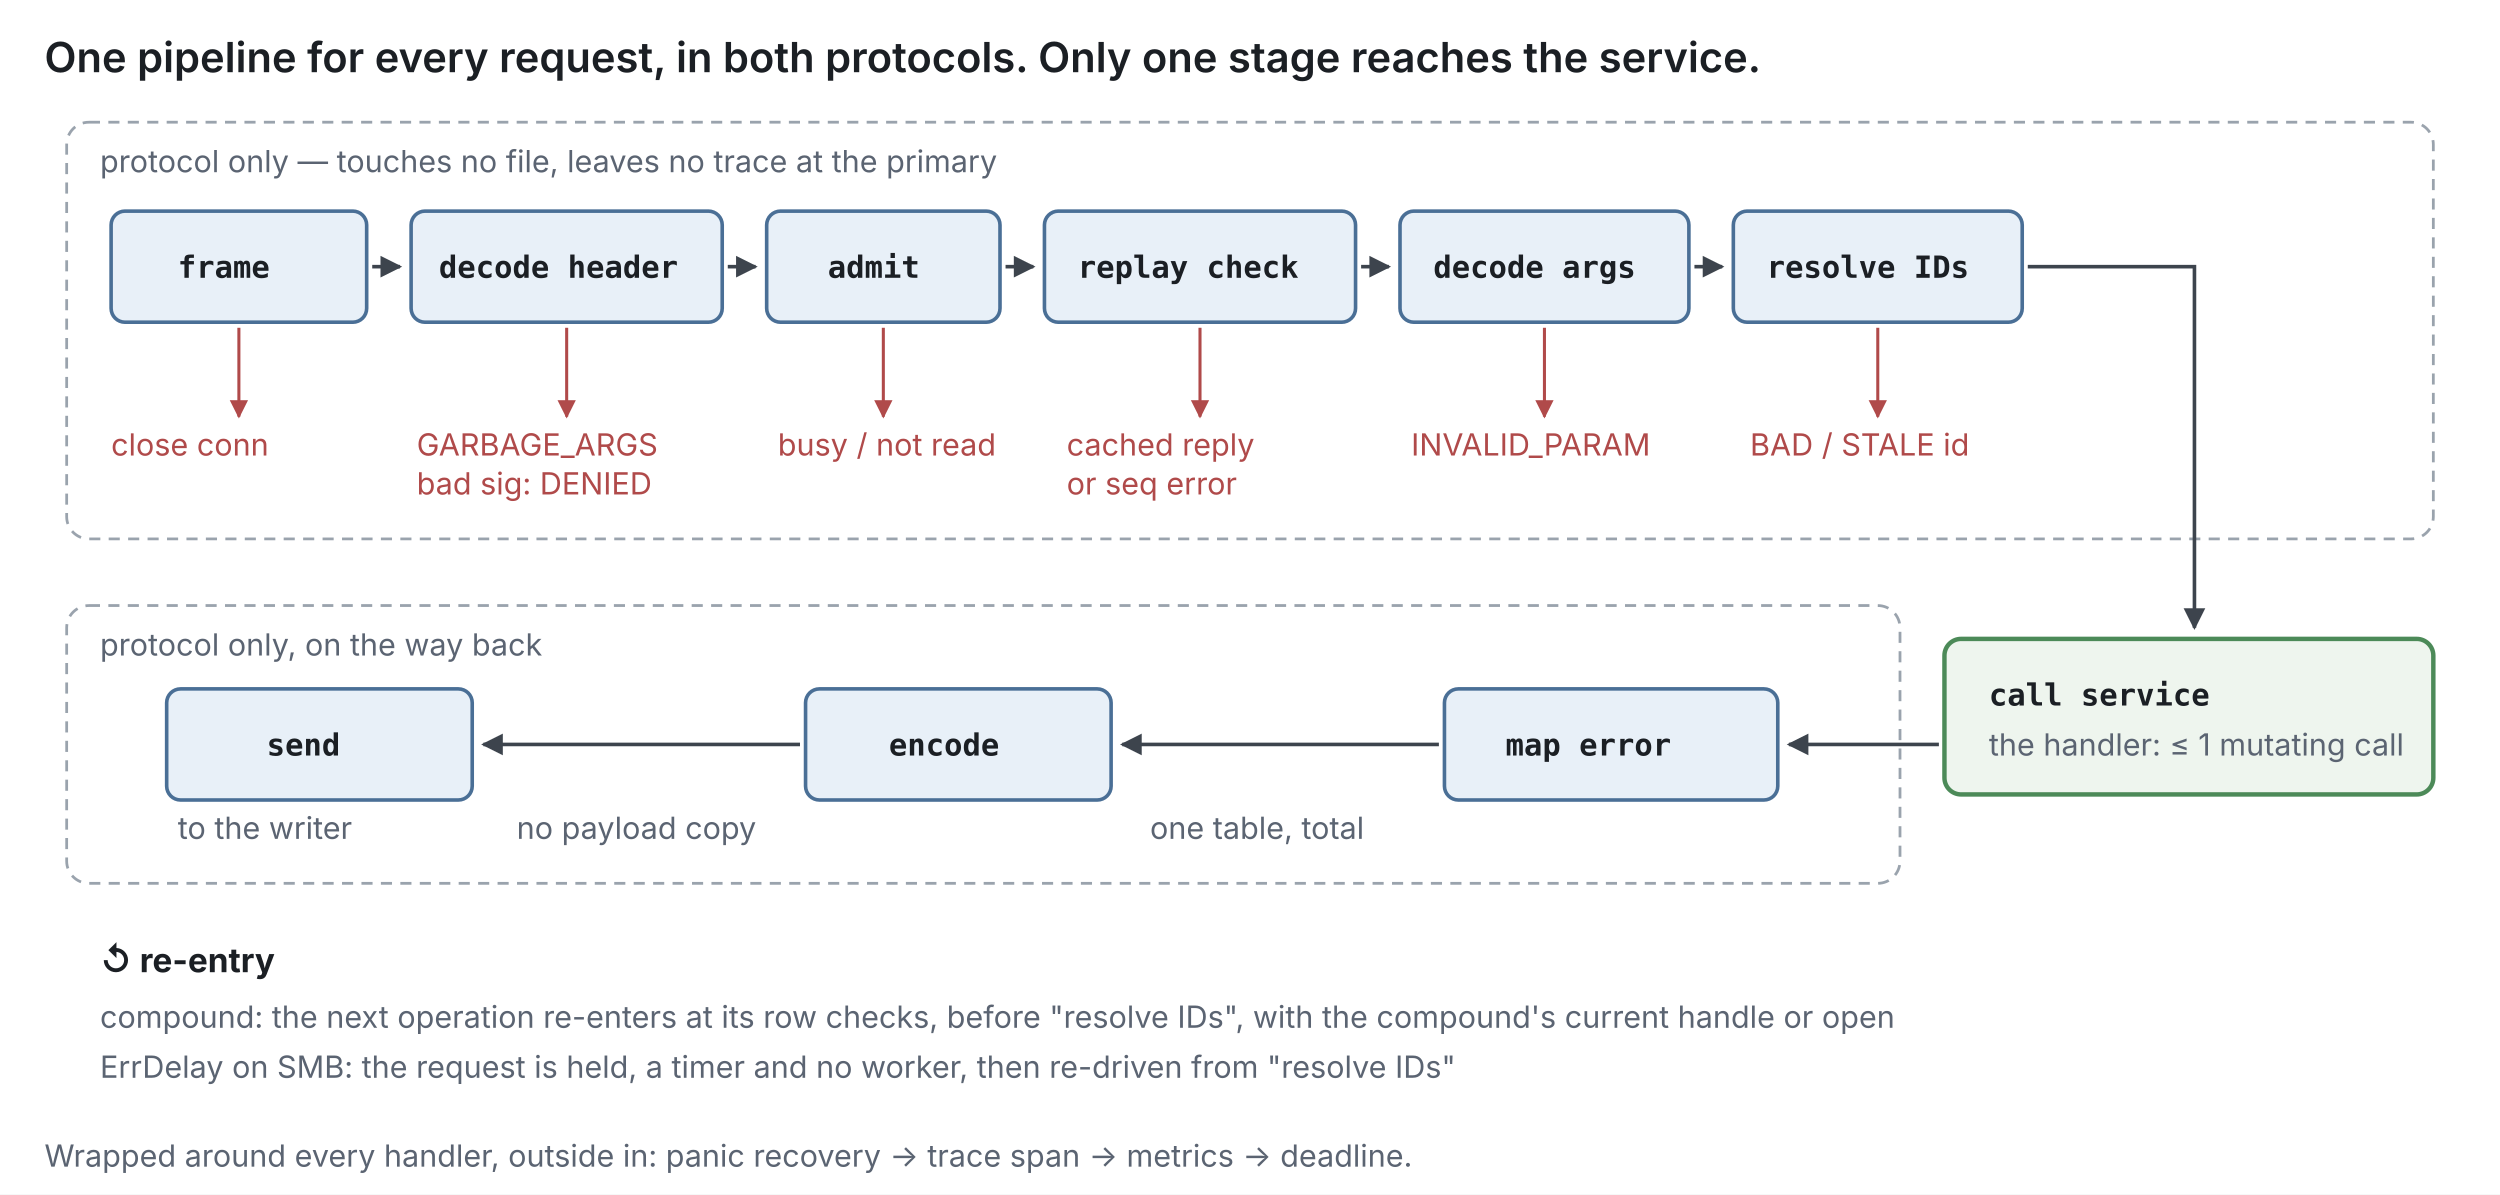
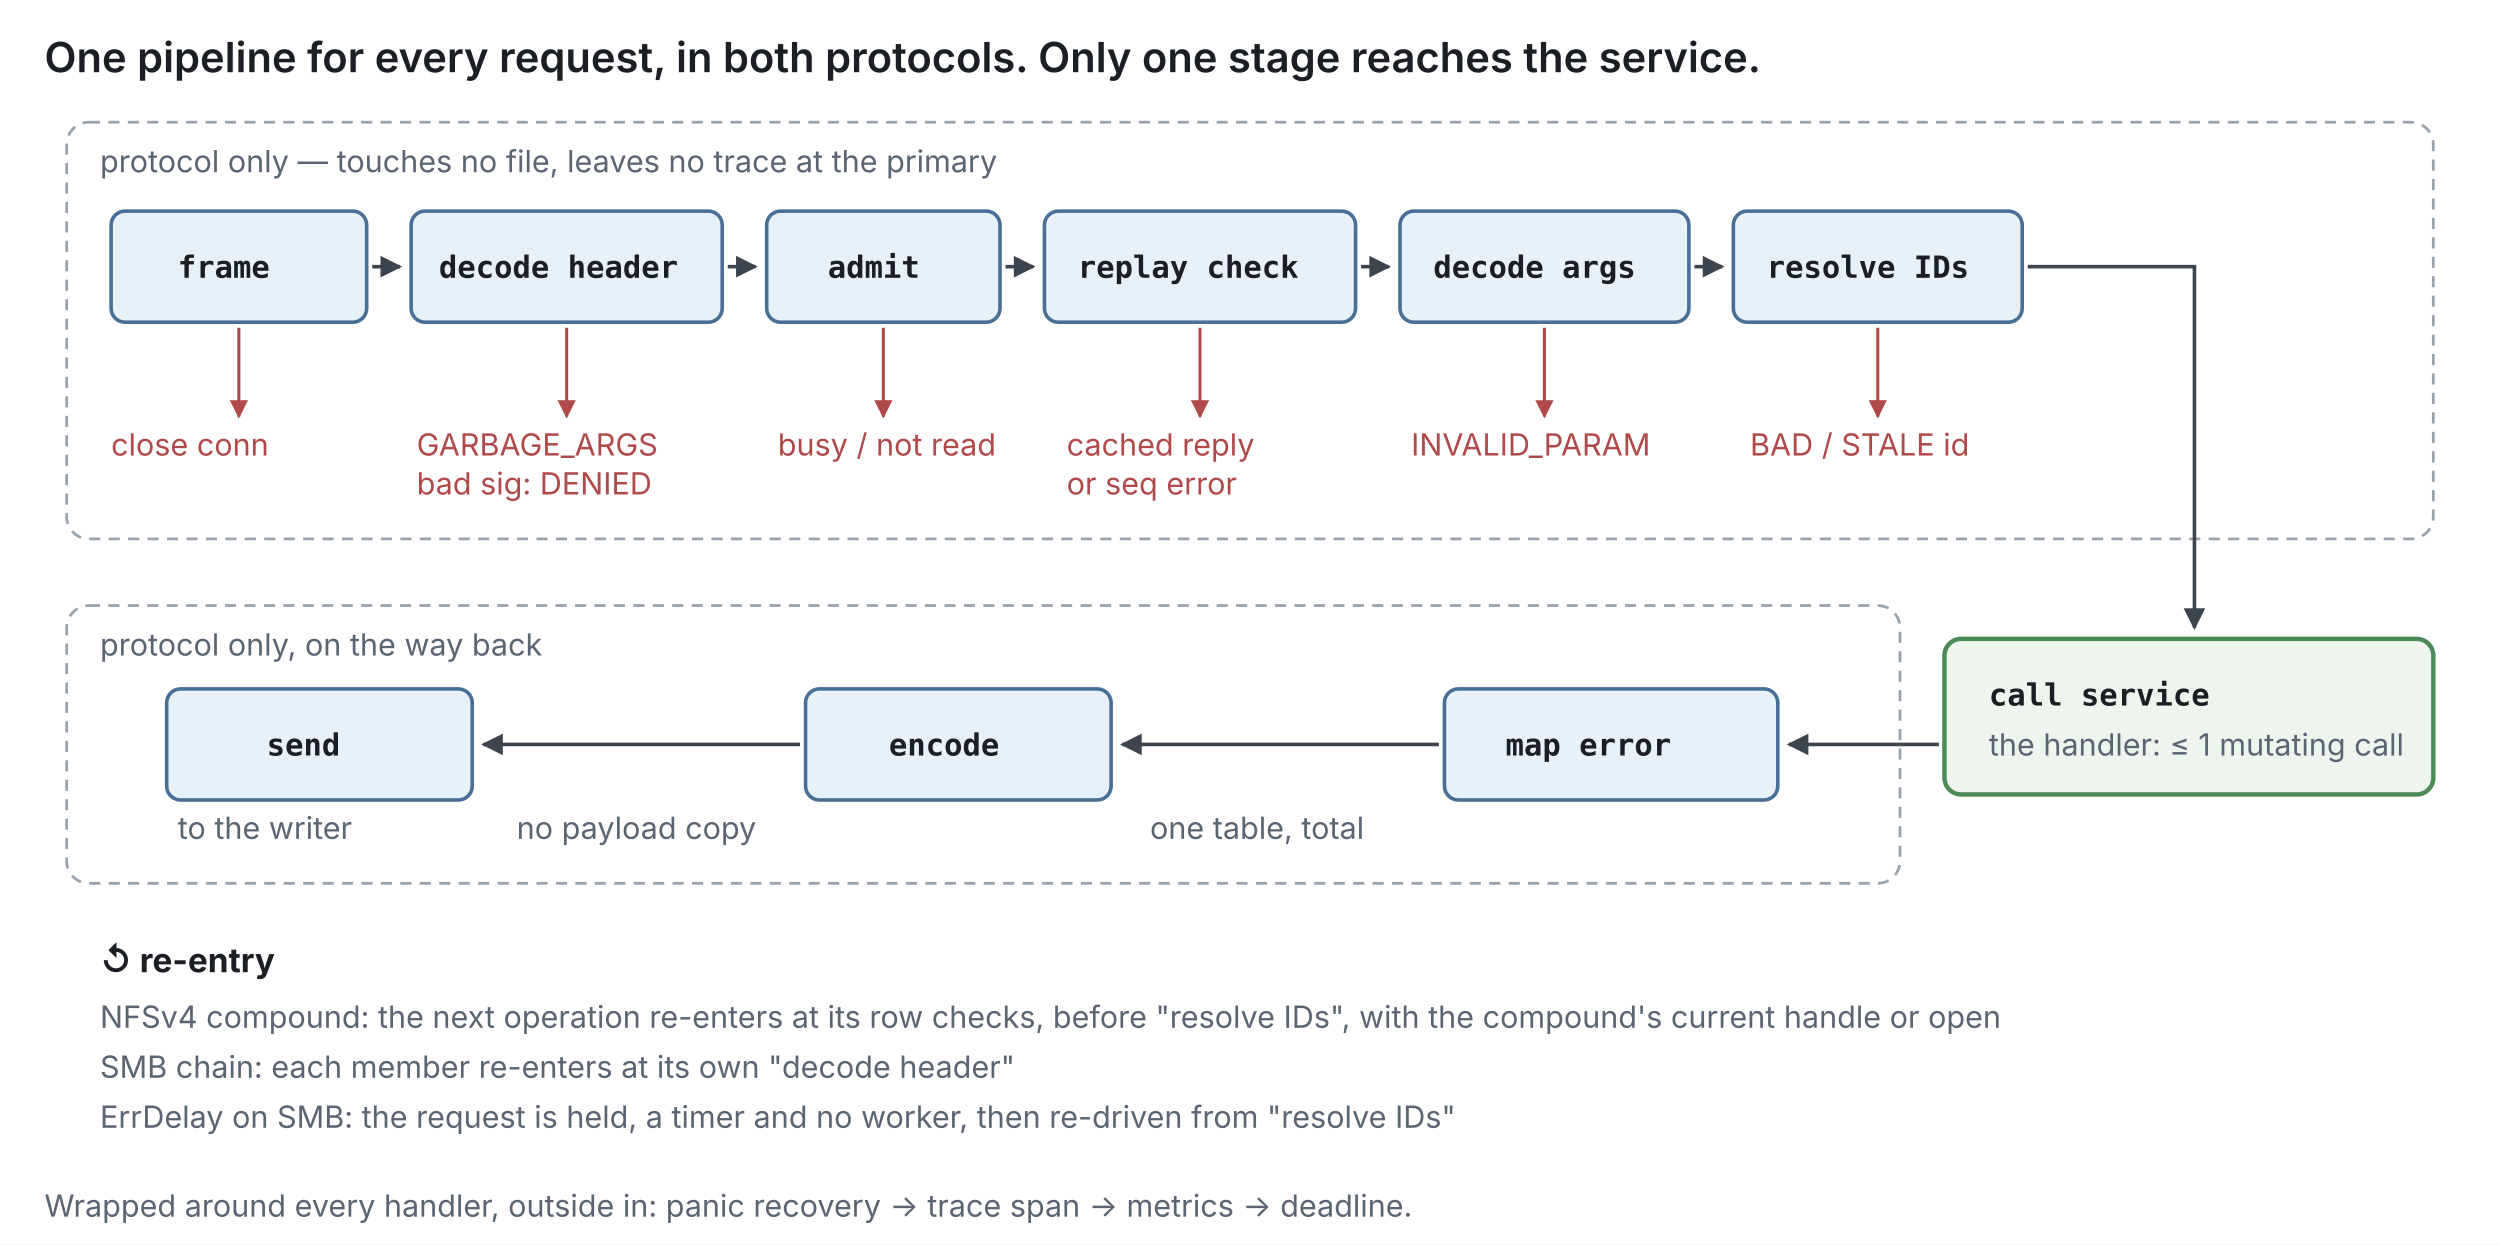
- <svg xmlns="http://www.w3.org/2000/svg" viewBox="0 0 900 430" width="900" height="430" font-family="system-ui,-apple-system,Segoe UI,sans-serif">
+ <svg xmlns="http://www.w3.org/2000/svg" viewBox="0 0 900 448" width="900" height="448" font-family="system-ui,-apple-system,Segoe UI,sans-serif">
  <defs>
    <marker id="a" viewBox="0 0 10 10" refX="9" refY="5" markerWidth="6" markerHeight="6" orient="auto-start-reverse">
      <path d="M0,0 L10,5 L0,10 z" fill="#3d444d" />
    </marker>
    <marker id="r" viewBox="0 0 10 10" refX="9" refY="5" markerWidth="6" markerHeight="6" orient="auto-start-reverse">
      <path d="M0,0 L10,5 L0,10 z" fill="#b04a4a" />
    </marker>
    <style>
      .t{font-size:15px;font-weight:600;fill:#1b1f24}.h{font-size:12px;font-weight:700;fill:#1b1f24}
      .s{font-size:11px;fill:#5b6472}.e{font-size:11px;fill:#b04a4a}
      .m{font-family:ui-monospace,SFMono-Regular,Menlo,monospace;font-size:11px;font-weight:600;fill:#1b1f24}
      .pr{fill:#e8f0f8;stroke:#4a6f96;stroke-width:1.3}
      .sv{fill:#eef5ee;stroke:#4c8a58;stroke-width:1.6}
      .ln{stroke:#3d444d;stroke-width:1.3;fill:none;marker-end:url(#a)}
      .ex{stroke:#b04a4a;stroke-width:1.1;fill:none;marker-end:url(#r)}
      .zone{fill:none;stroke:#9aa3ad;stroke-width:1;stroke-dasharray:4 3}
    </style>
  </defs>
-   <rect width="900" height="430" fill="#ffffff" />
+   <rect width="900" height="448" fill="#ffffff" />
  <text x="16" y="26" class="t">One pipeline for every request, in both protocols. Only one stage reaches the service.</text>
  <rect x="24" y="44" width="852" height="150" rx="8" class="zone" />
  <text x="36" y="62" class="s">protocol only — touches no file, leaves no trace at the primary</text>
  <rect x="40" y="76" width="92" height="40" rx="5" class="pr" />
  <text x="64" y="100" class="m">frame</text>
  <rect x="148" y="76" width="112" height="40" rx="5" class="pr" />
  <text x="158" y="100" class="m">decode header</text>
  <rect x="276" y="76" width="84" height="40" rx="5" class="pr" />
  <text x="298" y="100" class="m">admit</text>
  <rect x="376" y="76" width="112" height="40" rx="5" class="pr" />
  <text x="388" y="100" class="m">replay check</text>
  <rect x="504" y="76" width="104" height="40" rx="5" class="pr" />
  <text x="516" y="100" class="m">decode args</text>
  <rect x="624" y="76" width="104" height="40" rx="5" class="pr" />
  <text x="636" y="100" class="m">resolve IDs</text>
  <path d="M134,96 L144,96" class="ln" />
  <path d="M262,96 L272,96" class="ln" />
  <path d="M362,96 L372,96" class="ln" />
  <path d="M490,96 L500,96" class="ln" />
  <path d="M610,96 L620,96" class="ln" />
  <path d="M730,96 L790,96 L790,226" class="ln" />
  <path d="M86,118 L86,150" class="ex" />
  <text x="40" y="164" class="e">close conn</text>
  <path d="M204,118 L204,150" class="ex" />
  <text x="150" y="164" class="e">GARBAGE_ARGS</text>
  <text x="150" y="178" class="e">bad sig: DENIED</text>
  <path d="M318,118 L318,150" class="ex" />
  <text x="280" y="164" class="e">busy / not read</text>
  <path d="M432,118 L432,150" class="ex" />
  <text x="384" y="164" class="e">cached reply</text>
  <text x="384" y="178" class="e">or seq error</text>
  <path d="M556,118 L556,150" class="ex" />
  <text x="508" y="164" class="e">INVALID_PARAM</text>
  <path d="M676,118 L676,150" class="ex" />
  <text x="630" y="164" class="e">BAD / STALE id</text>
  <rect x="700" y="230" width="176" height="56" rx="6" class="sv" />
  <text x="716" y="254" class="m">call service</text>
  <text x="716" y="272" class="s">the handler: ≤ 1 mutating call</text>
  <rect x="24" y="218" width="660" height="100" rx="8" class="zone" />
  <text x="36" y="236" class="s">protocol only, on the way back</text>
  <rect x="520" y="248" width="120" height="40" rx="5" class="pr" />
  <text x="542" y="272" class="m">map error</text>
  <rect x="290" y="248" width="110" height="40" rx="5" class="pr" />
  <text x="320" y="272" class="m">encode</text>
  <rect x="60" y="248" width="110" height="40" rx="5" class="pr" />
  <text x="96" y="272" class="m">send</text>
  <path d="M698,268 L644,268" class="ln" />
  <path d="M518,268 L404,268" class="ln" />
  <path d="M288,268 L174,268" class="ln" />
  <text x="414" y="302" class="s">one table, total</text>
  <text x="186" y="302" class="s">no payload copy</text>
  <text x="64" y="302" class="s">to the writer</text>
  <text x="36" y="350" class="h">↺ re-entry</text>
-   <text x="36" y="370" class="s">compound: the next operation re-enters at its row checks, before "resolve IDs", with the compound's current handle or open</text>
-   <text x="36" y="388" class="s">ErrDelay on SMB: the request is held, a timer and no worker, then re-driven from "resolve IDs"</text>
-   <text x="16" y="420" class="s">Wrapped around every handler, outside in: panic recovery → trace span → metrics → deadline.</text>
+   <text x="36" y="370" class="s">NFSv4 compound: the next operation re-enters at its row checks, before "resolve IDs", with the compound's current handle or open</text>
+   <text x="36" y="388" class="s">SMB chain: each member re-enters at its own "decode header"</text>
+   <text x="36" y="406" class="s">ErrDelay on SMB: the request is held, a timer and no worker, then re-driven from "resolve IDs"</text>
+   <text x="16" y="438" class="s">Wrapped around every handler, outside in: panic recovery → trace span → metrics → deadline.</text>
</svg>
